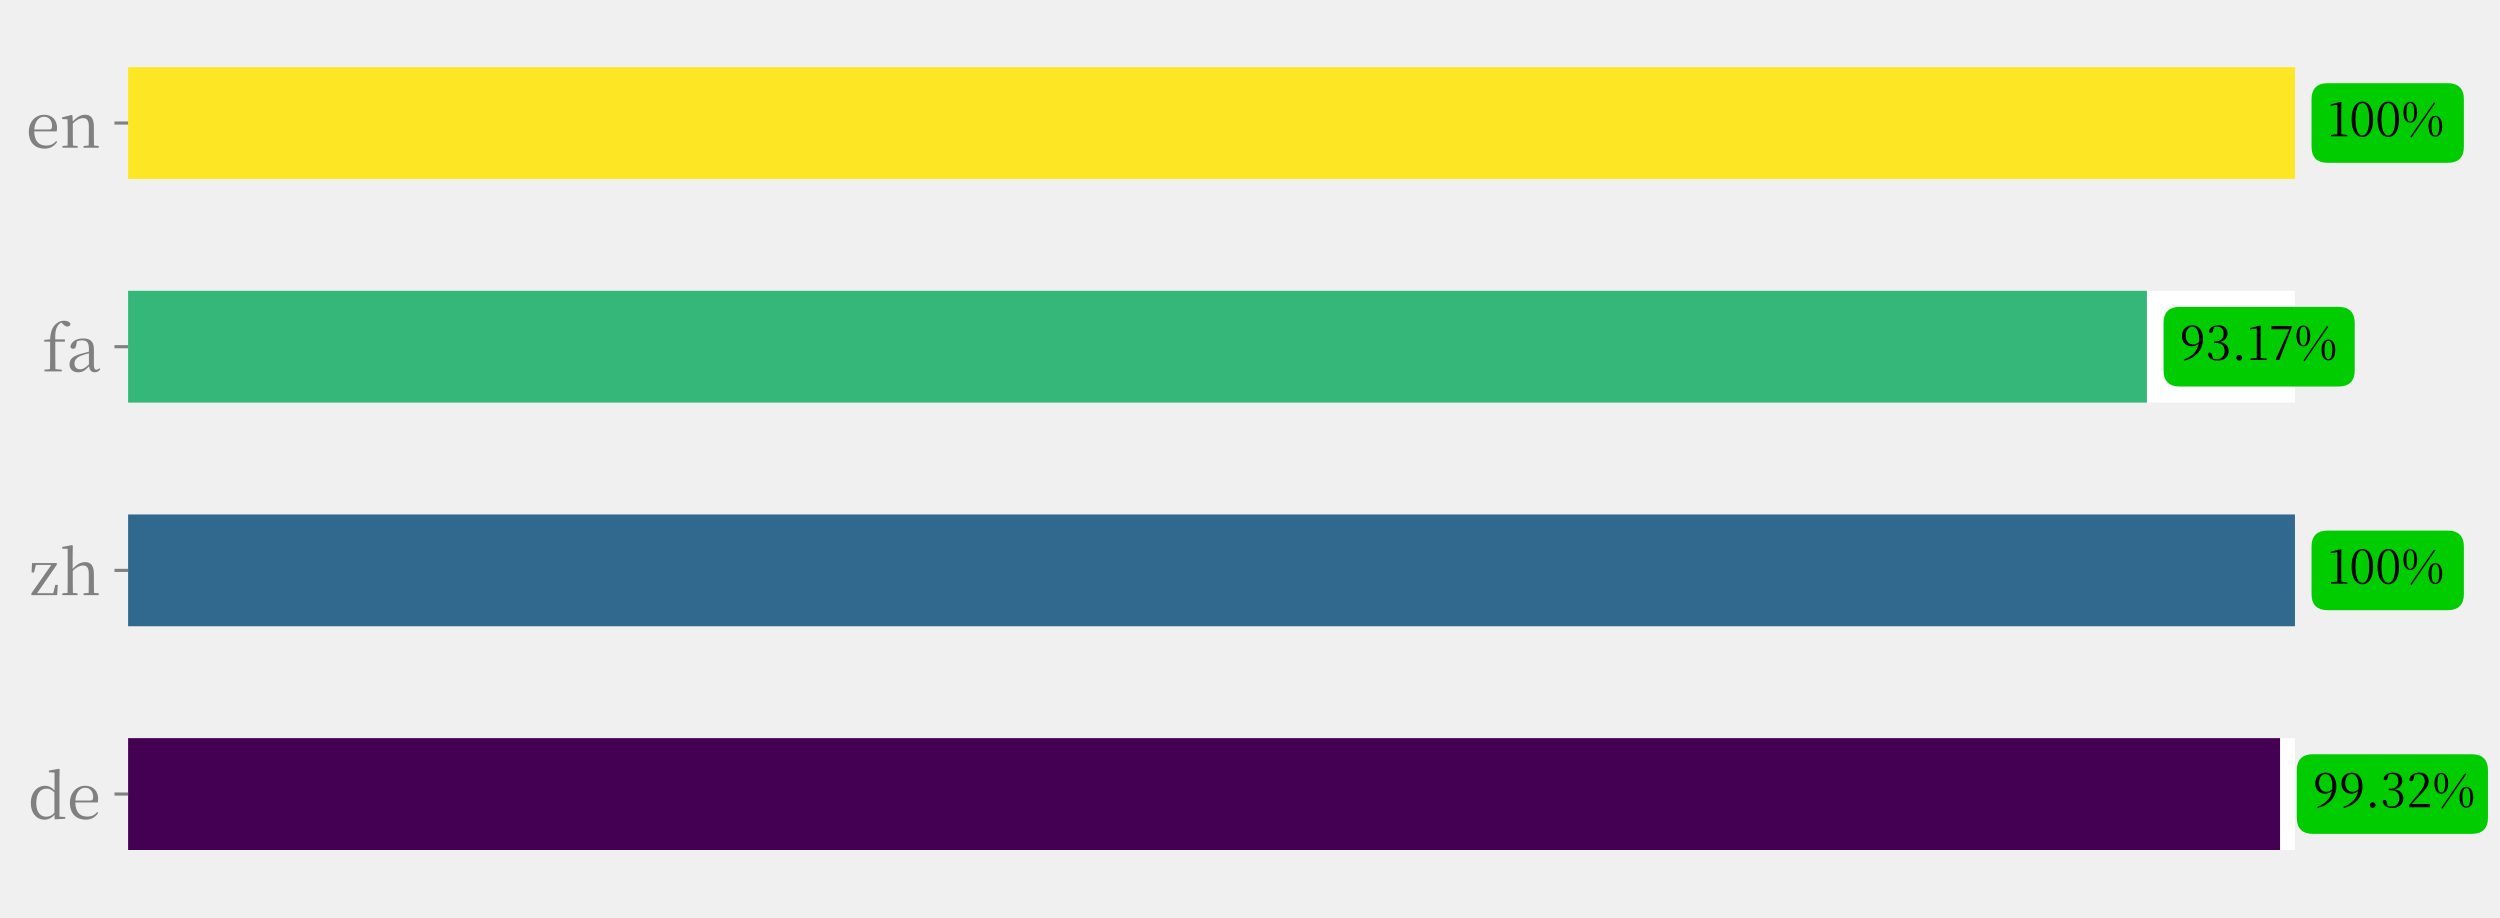
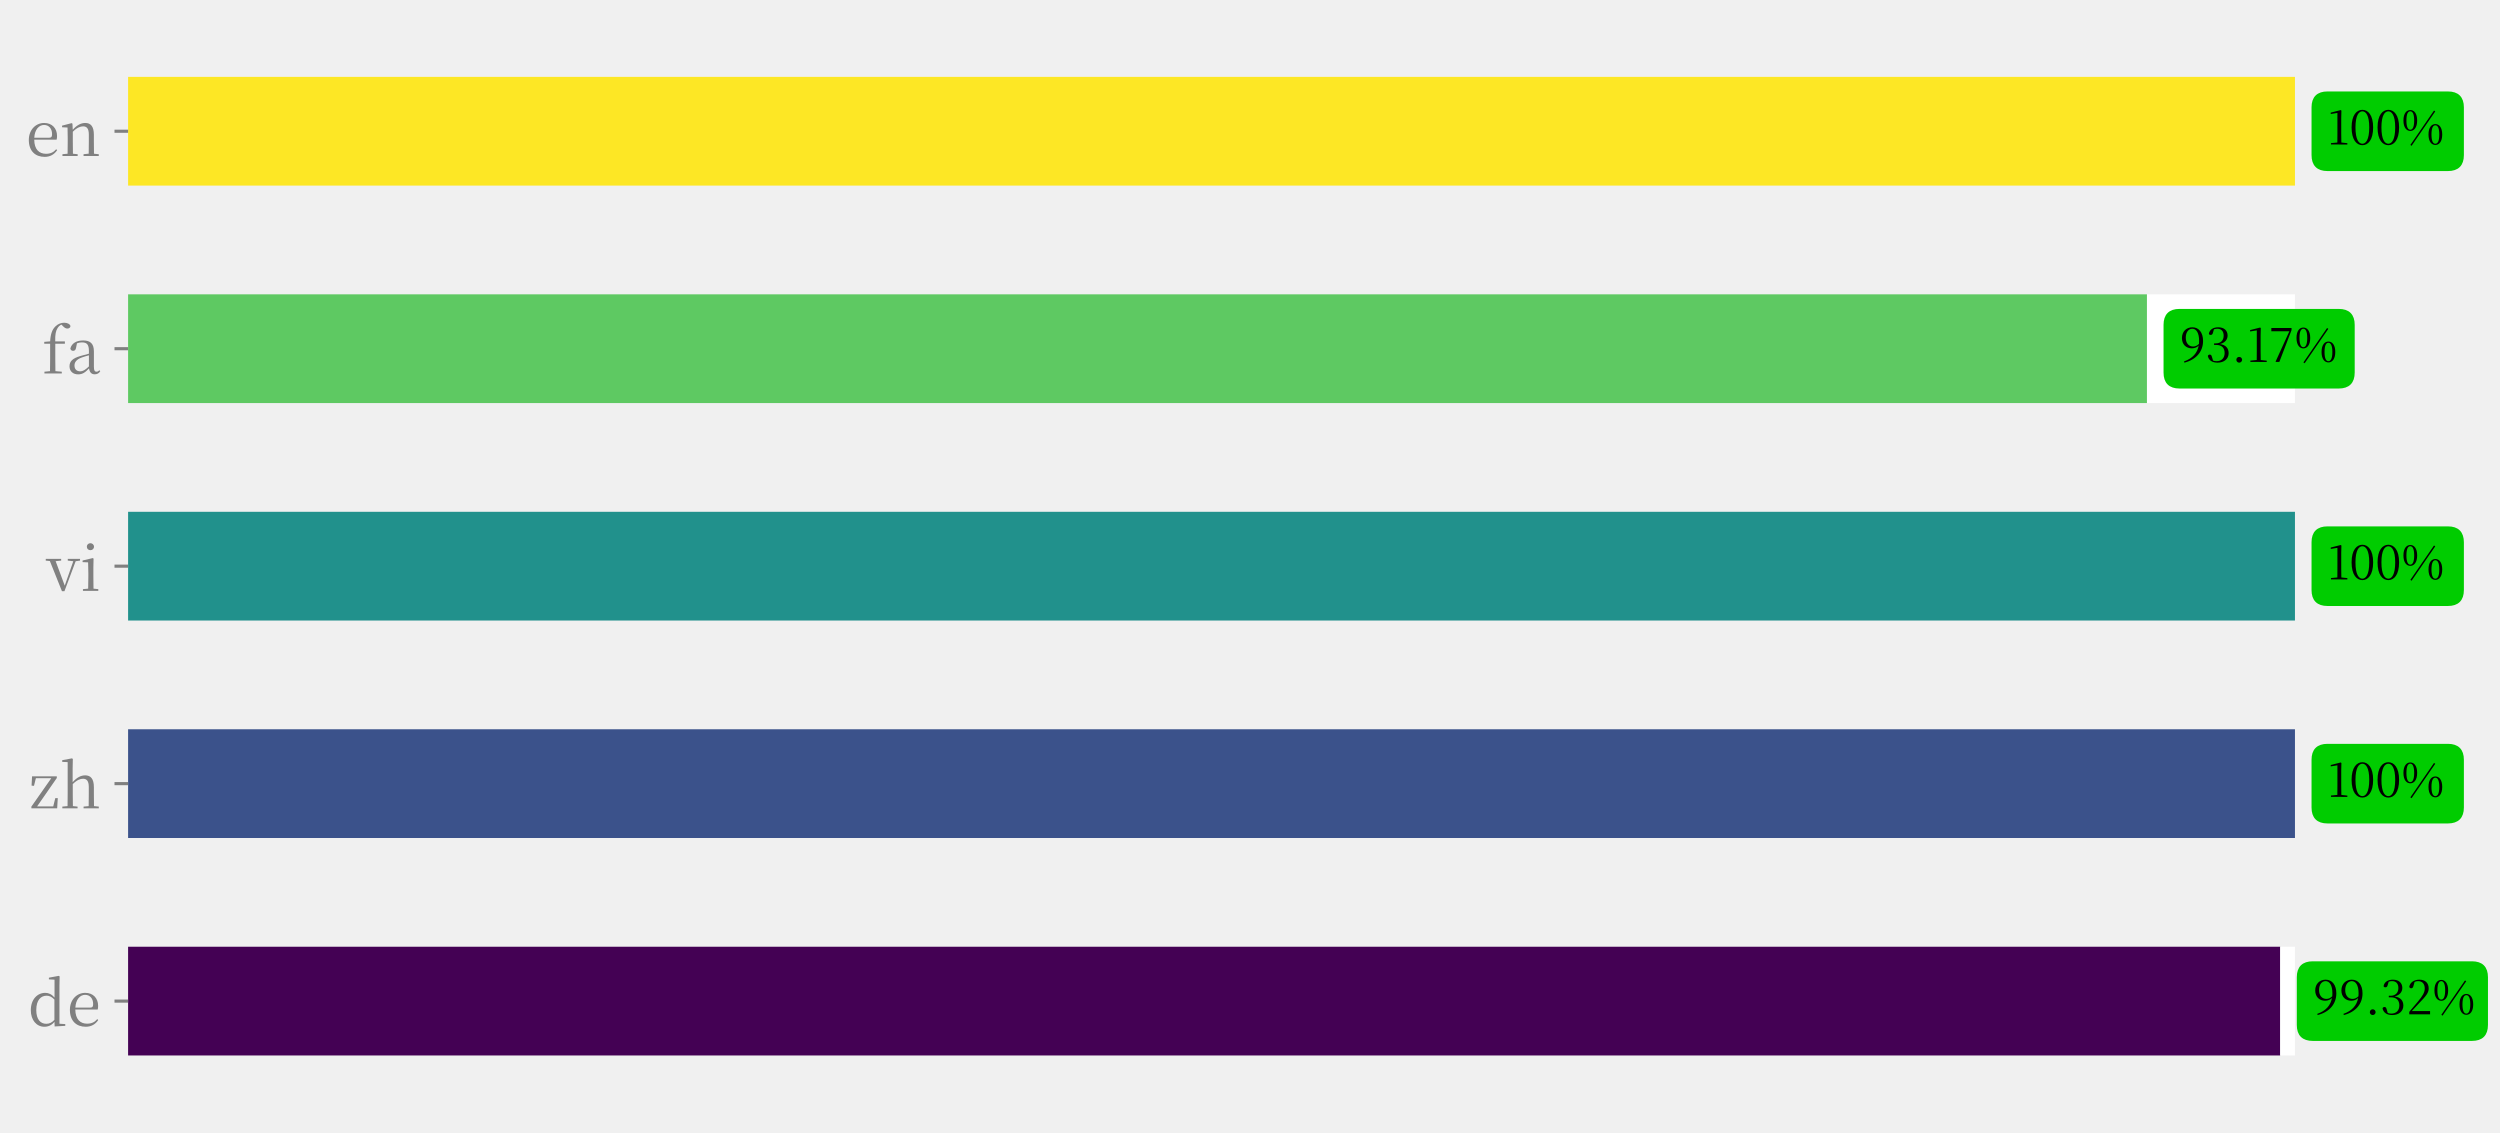
- <svg xmlns="http://www.w3.org/2000/svg" xmlns:xlink="http://www.w3.org/1999/xlink" width="643.787pt" height="236.16pt" viewBox="0 0 643.787 236.16" version="1.1">
+ <svg xmlns="http://www.w3.org/2000/svg" xmlns:xlink="http://www.w3.org/1999/xlink" width="643.787pt" height="291.6pt" viewBox="0 0 643.787 291.6" version="1.1">
  <defs>
    <style type="text/css">*{stroke-linejoin: round; stroke-linecap: butt}</style>
  </defs>
  <g id="figure_1">
    <g id="patch_1">
-       <path d="M -0 236.16  L 643.787 236.16  L 643.787 0  L -0 0  L -0 236.16  z " style="fill: none" />
+       <path d="M -0 291.6  L 643.787 291.6  L 643.787 0  L -0 0  L -0 291.6  z " style="fill: none" />
    </g>
    <g id="axes_1">
      <g id="patch_2">
-         <path d="M 32.985 228.96  L 590.985 228.96  L 590.985 7.2  L 32.985 7.2  L 32.985 228.96  z " style="fill: none" />
+         <path d="M 32.985 284.4  L 590.985 284.4  L 590.985 7.2  L 32.985 7.2  L 32.985 284.4  z " style="fill: none" />
      </g>
      <g id="patch_3">
-         <path d="M 32.985 218.88  L 587.191 218.88  L 587.191 190.08  L 32.985 190.08  z " clip-path="url(#p15bdd69eb3)" style="fill: #440154" />
+         <path d="M 32.985 271.8  L 587.191 271.8  L 587.191 243.8  L 32.985 243.8  z " clip-path="url(#p24150e6a96)" style="fill: #440154" />
      </g>
      <g id="patch_4">
-         <path d="M 587.191 218.88  L 590.985 218.88  L 590.985 190.08  L 587.191 190.08  z " clip-path="url(#p15bdd69eb3)" style="fill: #ffffff" />
+         <path d="M 587.191 271.8  L 590.985 271.8  L 590.985 243.8  L 587.191 243.8  z " clip-path="url(#p24150e6a96)" style="fill: #ffffff" />
      </g>
      <g id="patch_5">
-         <path d="M 32.985 161.28  L 590.985 161.28  L 590.985 132.48  L 32.985 132.48  z " clip-path="url(#p15bdd69eb3)" style="fill: #31688e" />
+         <path d="M 32.985 215.8  L 590.985 215.8  L 590.985 187.8  L 32.985 187.8  z " clip-path="url(#p24150e6a96)" style="fill: #3b528b" />
      </g>
      <g id="patch_6">
-         <path d="M 590.985 161.28  L 590.985 161.28  L 590.985 132.48  L 590.985 132.48  z " clip-path="url(#p15bdd69eb3)" style="fill: #ffffff" />
+         <path d="M 590.985 215.8  L 590.985 215.8  L 590.985 187.8  L 590.985 187.8  z " clip-path="url(#p24150e6a96)" style="fill: #ffffff" />
      </g>
      <g id="patch_7">
-         <path d="M 32.985 103.68  L 552.874 103.68  L 552.874 74.88  L 32.985 74.88  z " clip-path="url(#p15bdd69eb3)" style="fill: #35b779" />
+         <path d="M 32.985 159.8  L 590.985 159.8  L 590.985 131.8  L 32.985 131.8  z " clip-path="url(#p24150e6a96)" style="fill: #21918c" />
      </g>
      <g id="patch_8">
-         <path d="M 552.874 103.68  L 590.985 103.68  L 590.985 74.88  L 552.874 74.88  z " clip-path="url(#p15bdd69eb3)" style="fill: #ffffff" />
+         <path d="M 590.985 159.8  L 590.985 159.8  L 590.985 131.8  L 590.985 131.8  z " clip-path="url(#p24150e6a96)" style="fill: #ffffff" />
      </g>
      <g id="patch_9">
-         <path d="M 32.985 46.08  L 590.985 46.08  L 590.985 17.28  L 32.985 17.28  z " clip-path="url(#p15bdd69eb3)" style="fill: #fde725" />
+         <path d="M 32.985 103.8  L 552.874 103.8  L 552.874 75.8  L 32.985 75.8  z " clip-path="url(#p24150e6a96)" style="fill: #5ec962" />
      </g>
      <g id="patch_10">
-         <path d="M 590.985 46.08  L 590.985 46.08  L 590.985 17.28  L 590.985 17.28  z " clip-path="url(#p15bdd69eb3)" style="fill: #ffffff" />
+         <path d="M 552.874 103.8  L 590.985 103.8  L 590.985 75.8  L 552.874 75.8  z " clip-path="url(#p24150e6a96)" style="fill: #ffffff" />
+       </g>
+       <g id="patch_11">
+         <path d="M 32.985 47.8  L 590.985 47.8  L 590.985 19.8  L 32.985 19.8  z " clip-path="url(#p24150e6a96)" style="fill: #fde725" />
+       </g>
+       <g id="patch_12">
+         <path d="M 590.985 47.8  L 590.985 47.8  L 590.985 19.8  L 590.985 19.8  z " clip-path="url(#p24150e6a96)" style="fill: #ffffff" />
      </g>
      <g id="matplotlib.axis_1" />
      <g id="matplotlib.axis_2">
        <g id="ytick_1">
          <g id="line2d_1">
            <defs>
-               <path id="m51ef4cd36e" d="M 0 0  L -3.5 0  " style="stroke: #808080; stroke-width: 0.8" />
+               <path id="m50bde1f6e3" d="M 0 0  L -3.5 0  " style="stroke: #808080; stroke-width: 0.8" />
            </defs>
            <g>
-               <use xlink:href="#m51ef4cd36e" x="32.985" y="204.48" style="fill: #808080; stroke: #808080; stroke-width: 0.8" />
+               <use xlink:href="#m50bde1f6e3" x="32.985" y="257.8" style="fill: #808080; stroke: #808080; stroke-width: 0.8" />
            </g>
          </g>
          <g id="text_1">
-             <text style="fill: #808080; font: 16px 'Noto Sans CJK SC Regular', '思源等宽', '黑体', 'Noto Serif CJK SC', '思源宋体', 'Noto Sans Mono CJK SC Regularsans-serif', sans-serif; text-anchor: end" x="25.985" y="210.847" transform="rotate(-0 25.985 210.8475)">de</text>
+             <text style="fill: #808080; font: 16px 'Noto Sans CJK SC Regular', '思源等宽', '黑体', 'Noto Serif CJK SC', '思源宋体', 'Noto Sans Mono CJK SC Regularsans-serif', sans-serif; text-anchor: end" x="25.985" y="264.168" transform="rotate(-0 25.985 264.1675)">de</text>
          </g>
        </g>
        <g id="ytick_2">
          <g id="line2d_2">
            <g>
-               <use xlink:href="#m51ef4cd36e" x="32.985" y="146.88" style="fill: #808080; stroke: #808080; stroke-width: 0.8" />
+               <use xlink:href="#m50bde1f6e3" x="32.985" y="201.8" style="fill: #808080; stroke: #808080; stroke-width: 0.8" />
            </g>
          </g>
          <g id="text_2">
-             <text style="fill: #808080; font: 16px 'Noto Sans CJK SC Regular', '思源等宽', '黑体', 'Noto Serif CJK SC', '思源宋体', 'Noto Sans Mono CJK SC Regularsans-serif', sans-serif; text-anchor: end" x="25.985" y="153.248" transform="rotate(-0 25.985 153.2475)">zh</text>
+             <text style="fill: #808080; font: 16px 'Noto Sans CJK SC Regular', '思源等宽', '黑体', 'Noto Serif CJK SC', '思源宋体', 'Noto Sans Mono CJK SC Regularsans-serif', sans-serif; text-anchor: end" x="25.985" y="208.167" transform="rotate(-0 25.985 208.1675)">zh</text>
          </g>
        </g>
        <g id="ytick_3">
          <g id="line2d_3">
            <g>
-               <use xlink:href="#m51ef4cd36e" x="32.985" y="89.28" style="fill: #808080; stroke: #808080; stroke-width: 0.8" />
+               <use xlink:href="#m50bde1f6e3" x="32.985" y="145.8" style="fill: #808080; stroke: #808080; stroke-width: 0.8" />
            </g>
          </g>
          <g id="text_3">
-             <text style="fill: #808080; font: 16px 'Noto Sans CJK SC Regular', '思源等宽', '黑体', 'Noto Serif CJK SC', '思源宋体', 'Noto Sans Mono CJK SC Regularsans-serif', sans-serif; text-anchor: end" x="25.985" y="95.647" transform="rotate(-0 25.985 95.6475)">fa</text>
+             <text style="fill: #808080; font: 16px 'Noto Sans CJK SC Regular', '思源等宽', '黑体', 'Noto Serif CJK SC', '思源宋体', 'Noto Sans Mono CJK SC Regularsans-serif', sans-serif; text-anchor: end" x="25.985" y="152.167" transform="rotate(-0 25.985 152.1675)">vi</text>
          </g>
        </g>
        <g id="ytick_4">
          <g id="line2d_4">
            <g>
-               <use xlink:href="#m51ef4cd36e" x="32.985" y="31.68" style="fill: #808080; stroke: #808080; stroke-width: 0.8" />
+               <use xlink:href="#m50bde1f6e3" x="32.985" y="89.8" style="fill: #808080; stroke: #808080; stroke-width: 0.8" />
            </g>
          </g>
          <g id="text_4">
-             <text style="fill: #808080; font: 16px 'Noto Sans CJK SC Regular', '思源等宽', '黑体', 'Noto Serif CJK SC', '思源宋体', 'Noto Sans Mono CJK SC Regularsans-serif', sans-serif; text-anchor: end" x="25.985" y="38.047" transform="rotate(-0 25.985 38.0475)">en</text>
+             <text style="fill: #808080; font: 16px 'Noto Sans CJK SC Regular', '思源等宽', '黑体', 'Noto Serif CJK SC', '思源宋体', 'Noto Sans Mono CJK SC Regularsans-serif', sans-serif; text-anchor: end" x="25.985" y="96.168" transform="rotate(-0 25.985 96.1675)">fa</text>
+           </g>
+         </g>
+         <g id="ytick_5">
+           <g id="line2d_5">
+             <g>
+               <use xlink:href="#m50bde1f6e3" x="32.985" y="33.8" style="fill: #808080; stroke: #808080; stroke-width: 0.8" />
+             </g>
+           </g>
+           <g id="text_5">
+             <text style="fill: #808080; font: 16px 'Noto Sans CJK SC Regular', '思源等宽', '黑体', 'Noto Serif CJK SC', '思源宋体', 'Noto Sans Mono CJK SC Regularsans-serif', sans-serif; text-anchor: end" x="25.985" y="40.167" transform="rotate(-0 25.985 40.1675)">en</text>
          </g>
        </g>
      </g>
-       <g id="text_5">
-         <g id="patch_11">
-           <path d="M 595.561 214.23  L 636.587 214.23  Q 640.187 214.23 640.187 210.63  L 640.187 198.33  Q 640.187 194.73 636.587 194.73  L 595.561 194.73  Q 591.961 194.73 591.961 198.33  L 591.961 210.63  Q 591.961 214.23 595.561 214.23  z " style="fill: #00cc00; stroke: #00cc00; stroke-linejoin: miter" />
+       <g id="text_6">
+         <g id="patch_13">
+           <path d="M 595.561 267.55  L 636.587 267.55  Q 640.187 267.55 640.187 263.95  L 640.187 251.65  Q 640.187 248.05 636.587 248.05  L 595.561 248.05  Q 591.961 248.05 591.961 251.65  L 591.961 263.95  Q 591.961 267.55 595.561 267.55  z " style="fill: #00cc00; stroke: #00cc00; stroke-linejoin: miter" />
        </g>
-         <text style="font: 12px 'Noto Sans CJK SC Regular', '思源等宽', '黑体', 'Noto Serif CJK SC', '思源宋体', 'Noto Sans Mono CJK SC Regularsans-serif', sans-serif; text-anchor: start" x="595.561" y="207.881" transform="rotate(-0 595.5606 207.8812)">99.32%</text>
-       </g>
-       <g id="text_6">
-         <g id="patch_12">
-           <path d="M 599.355 156.63  L 630.386 156.63  Q 633.986 156.63 633.986 153.03  L 633.986 140.73  Q 633.986 137.13 630.386 137.13  L 599.355 137.13  Q 595.755 137.13 595.755 140.73  L 595.755 153.03  Q 595.755 156.63 599.355 156.63  z " style="fill: #00cc00; stroke: #00cc00; stroke-linejoin: miter" />
-         </g>
-         <text style="font: 12px 'Noto Sans CJK SC Regular', '思源等宽', '黑体', 'Noto Serif CJK SC', '思源宋体', 'Noto Sans Mono CJK SC Regularsans-serif', sans-serif; text-anchor: start" x="599.355" y="150.281" transform="rotate(-0 599.355 150.2812)">100%</text>
+         <text style="font: 12px 'Noto Sans CJK SC Regular', '思源等宽', '黑体', 'Noto Serif CJK SC', '思源宋体', 'Noto Sans Mono CJK SC Regularsans-serif', sans-serif; text-anchor: start" x="595.561" y="261.201" transform="rotate(-0 595.5606 261.2013)">99.32%</text>
      </g>
      <g id="text_7">
-         <g id="patch_13">
-           <path d="M 561.244 99.03  L 602.27 99.03  Q 605.87 99.03 605.87 95.43  L 605.87 83.13  Q 605.87 79.53 602.27 79.53  L 561.244 79.53  Q 557.644 79.53 557.644 83.13  L 557.644 95.43  Q 557.644 99.03 561.244 99.03  z " style="fill: #00cc00; stroke: #00cc00; stroke-linejoin: miter" />
+         <g id="patch_14">
+           <path d="M 599.355 211.55  L 630.386 211.55  Q 633.986 211.55 633.986 207.95  L 633.986 195.65  Q 633.986 192.05 630.386 192.05  L 599.355 192.05  Q 595.755 192.05 595.755 195.65  L 595.755 207.95  Q 595.755 211.55 599.355 211.55  z " style="fill: #00cc00; stroke: #00cc00; stroke-linejoin: miter" />
        </g>
-         <text style="font: 12px 'Noto Sans CJK SC Regular', '思源等宽', '黑体', 'Noto Serif CJK SC', '思源宋体', 'Noto Sans Mono CJK SC Regularsans-serif', sans-serif; text-anchor: start" x="561.244" y="92.681" transform="rotate(-0 561.2436 92.68125)">93.17%</text>
+         <text style="font: 12px 'Noto Sans CJK SC Regular', '思源等宽', '黑体', 'Noto Serif CJK SC', '思源宋体', 'Noto Sans Mono CJK SC Regularsans-serif', sans-serif; text-anchor: start" x="599.355" y="205.201" transform="rotate(-0 599.355 205.2012)">100%</text>
      </g>
      <g id="text_8">
-         <g id="patch_14">
-           <path d="M 599.355 41.43  L 630.386 41.43  Q 633.986 41.43 633.986 37.83  L 633.986 25.53  Q 633.986 21.93 630.386 21.93  L 599.355 21.93  Q 595.755 21.93 595.755 25.53  L 595.755 37.83  Q 595.755 41.43 599.355 41.43  z " style="fill: #00cc00; stroke: #00cc00; stroke-linejoin: miter" />
+         <g id="patch_15">
+           <path d="M 599.355 155.55  L 630.386 155.55  Q 633.986 155.55 633.986 151.95  L 633.986 139.65  Q 633.986 136.05 630.386 136.05  L 599.355 136.05  Q 595.755 136.05 595.755 139.65  L 595.755 151.95  Q 595.755 155.55 599.355 155.55  z " style="fill: #00cc00; stroke: #00cc00; stroke-linejoin: miter" />
        </g>
-         <text style="font: 12px 'Noto Sans CJK SC Regular', '思源等宽', '黑体', 'Noto Serif CJK SC', '思源宋体', 'Noto Sans Mono CJK SC Regularsans-serif', sans-serif; text-anchor: start" x="599.355" y="35.081" transform="rotate(-0 599.355 35.08125)">100%</text>
+         <text style="font: 12px 'Noto Sans CJK SC Regular', '思源等宽', '黑体', 'Noto Serif CJK SC', '思源宋体', 'Noto Sans Mono CJK SC Regularsans-serif', sans-serif; text-anchor: start" x="599.355" y="149.201" transform="rotate(-0 599.355 149.2012)">100%</text>
+       </g>
+       <g id="text_9">
+         <g id="patch_16">
+           <path d="M 561.244 99.55  L 602.27 99.55  Q 605.87 99.55 605.87 95.95  L 605.87 83.65  Q 605.87 80.05 602.27 80.05  L 561.244 80.05  Q 557.644 80.05 557.644 83.65  L 557.644 95.95  Q 557.644 99.55 561.244 99.55  z " style="fill: #00cc00; stroke: #00cc00; stroke-linejoin: miter" />
+         </g>
+         <text style="font: 12px 'Noto Sans CJK SC Regular', '思源等宽', '黑体', 'Noto Serif CJK SC', '思源宋体', 'Noto Sans Mono CJK SC Regularsans-serif', sans-serif; text-anchor: start" x="561.244" y="93.201" transform="rotate(-0 561.2436 93.20125)">93.17%</text>
+       </g>
+       <g id="text_10">
+         <g id="patch_17">
+           <path d="M 599.355 43.55  L 630.386 43.55  Q 633.986 43.55 633.986 39.95  L 633.986 27.65  Q 633.986 24.05 630.386 24.05  L 599.355 24.05  Q 595.755 24.05 595.755 27.65  L 595.755 39.95  Q 595.755 43.55 599.355 43.55  z " style="fill: #00cc00; stroke: #00cc00; stroke-linejoin: miter" />
+         </g>
+         <text style="font: 12px 'Noto Sans CJK SC Regular', '思源等宽', '黑体', 'Noto Serif CJK SC', '思源宋体', 'Noto Sans Mono CJK SC Regularsans-serif', sans-serif; text-anchor: start" x="599.355" y="37.201" transform="rotate(-0 599.355 37.20125)">100%</text>
      </g>
    </g>
  </g>
  <defs>
-     <clipPath id="p15bdd69eb3">
-       <rect x="32.985" y="7.2" width="558" height="221.76" />
+     <clipPath id="p24150e6a96">
+       <rect x="32.985" y="7.2" width="558" height="277.2" />
    </clipPath>
  </defs>
</svg>
